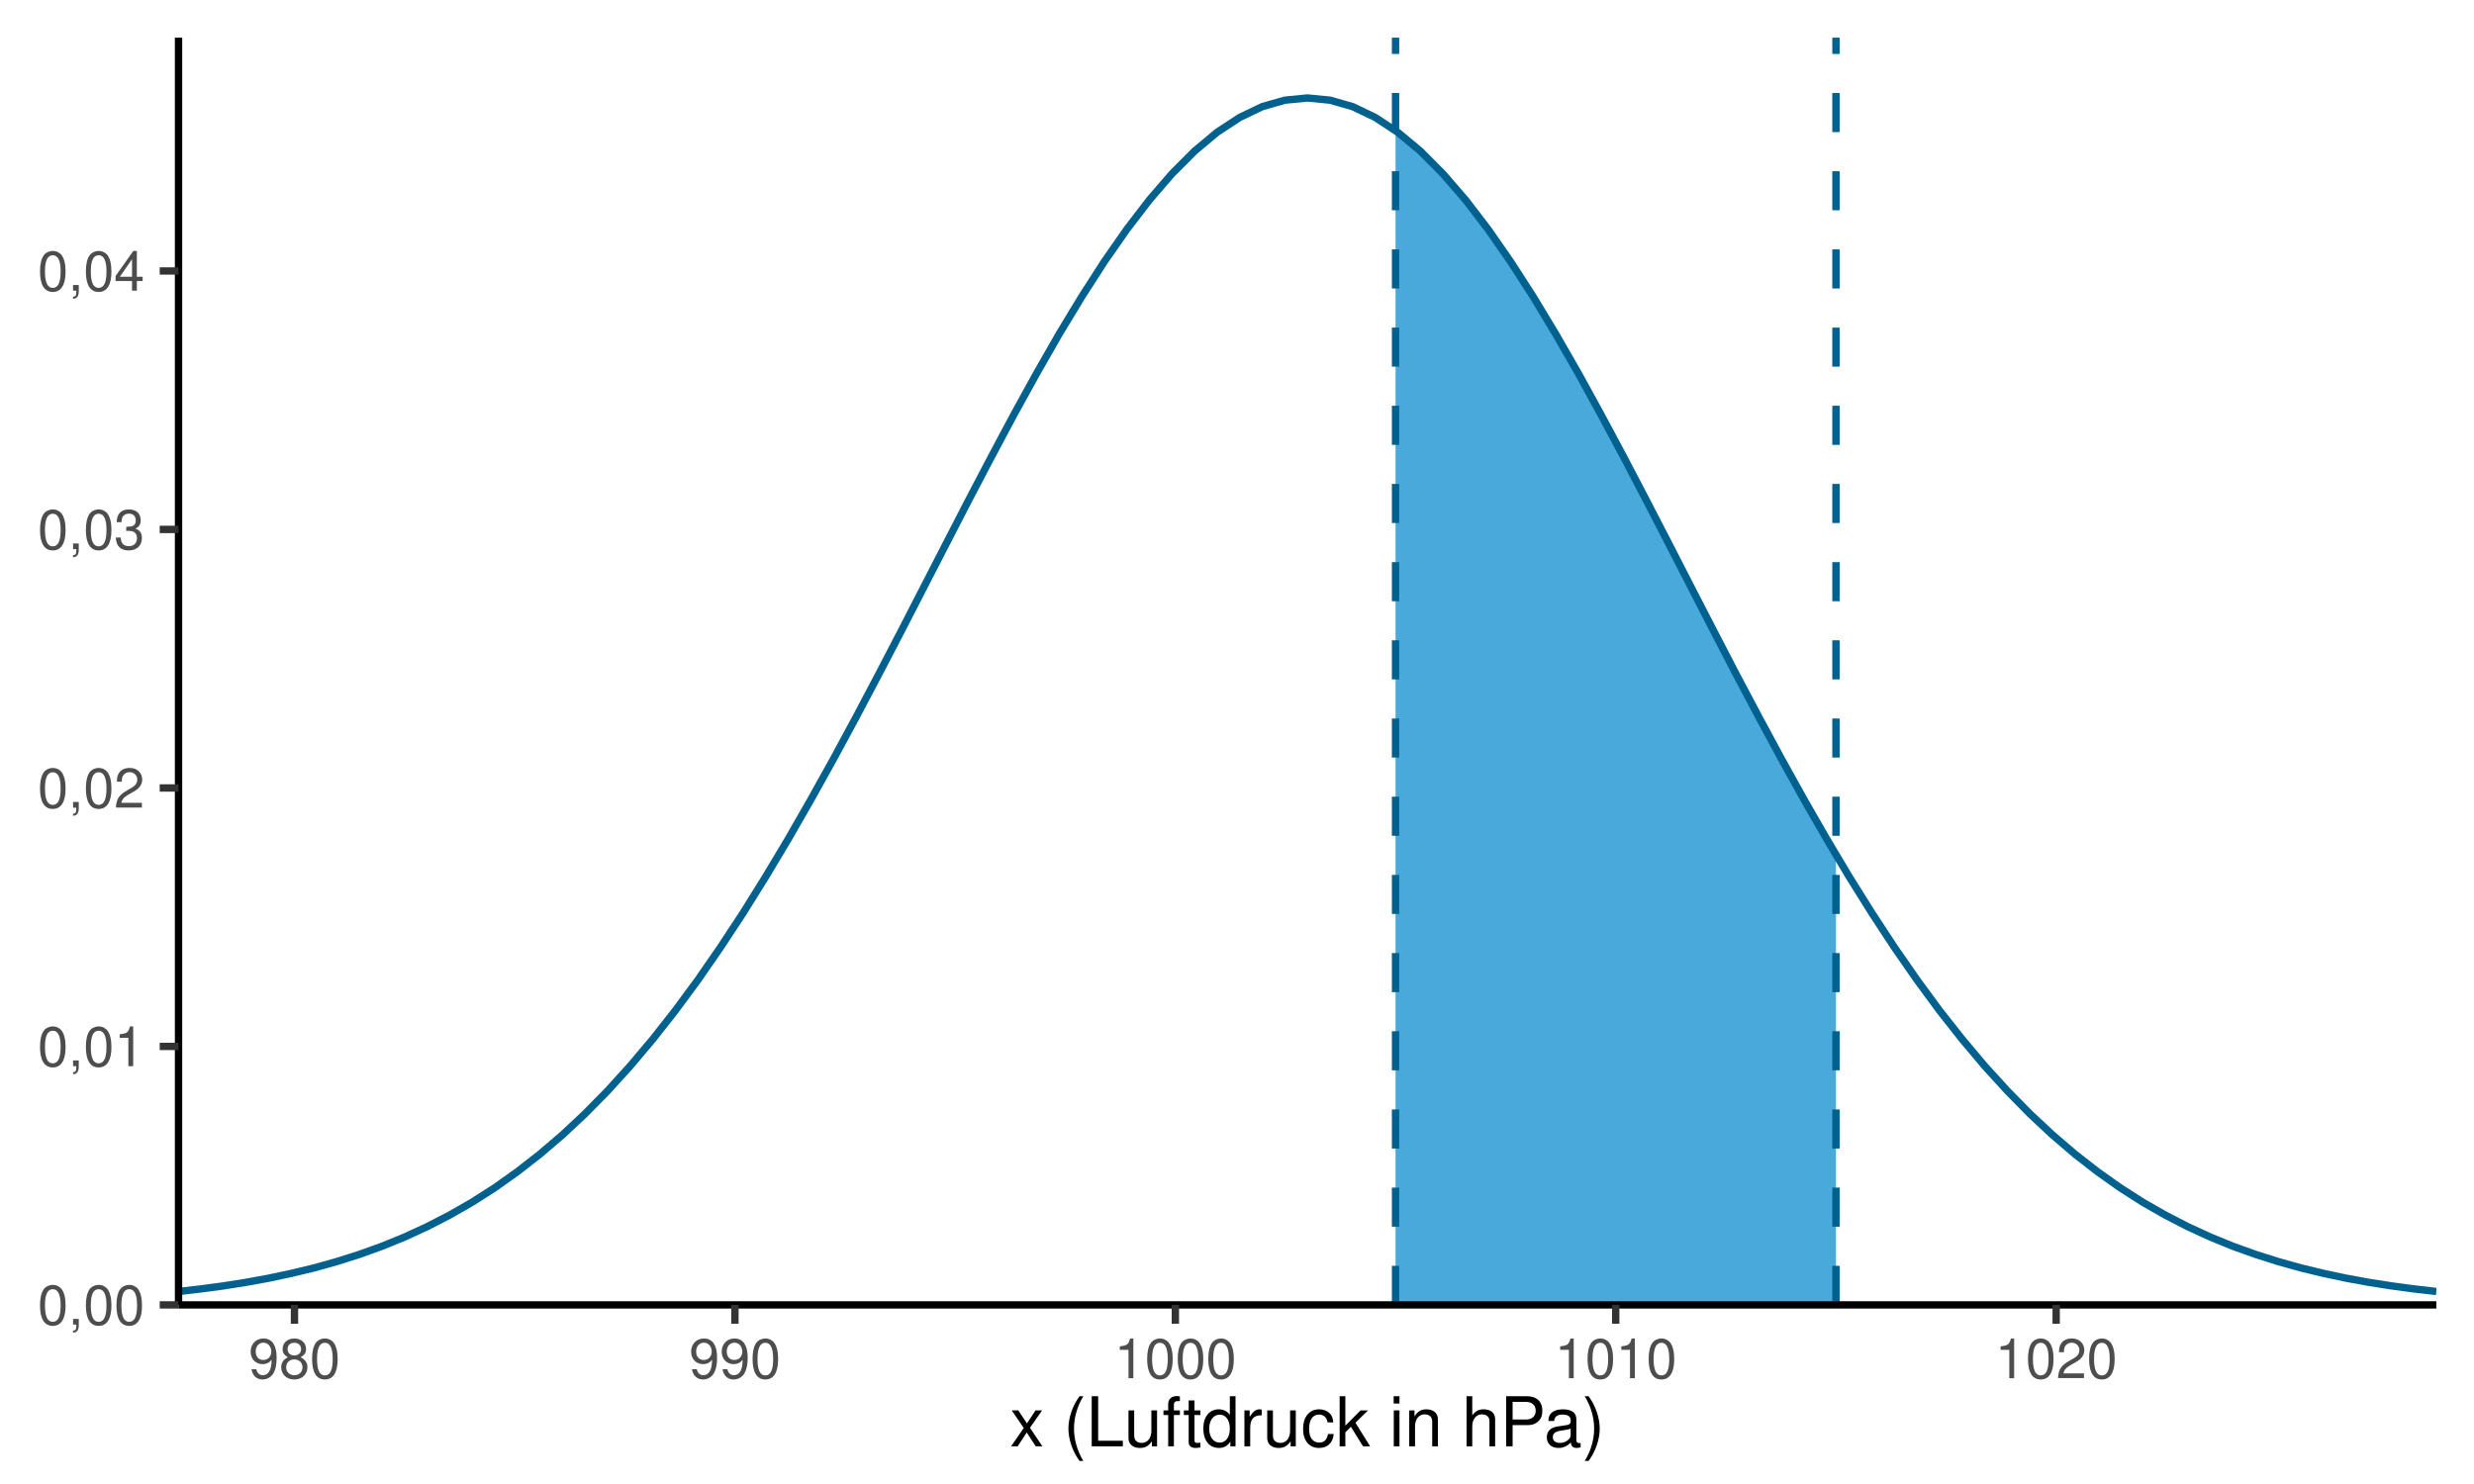
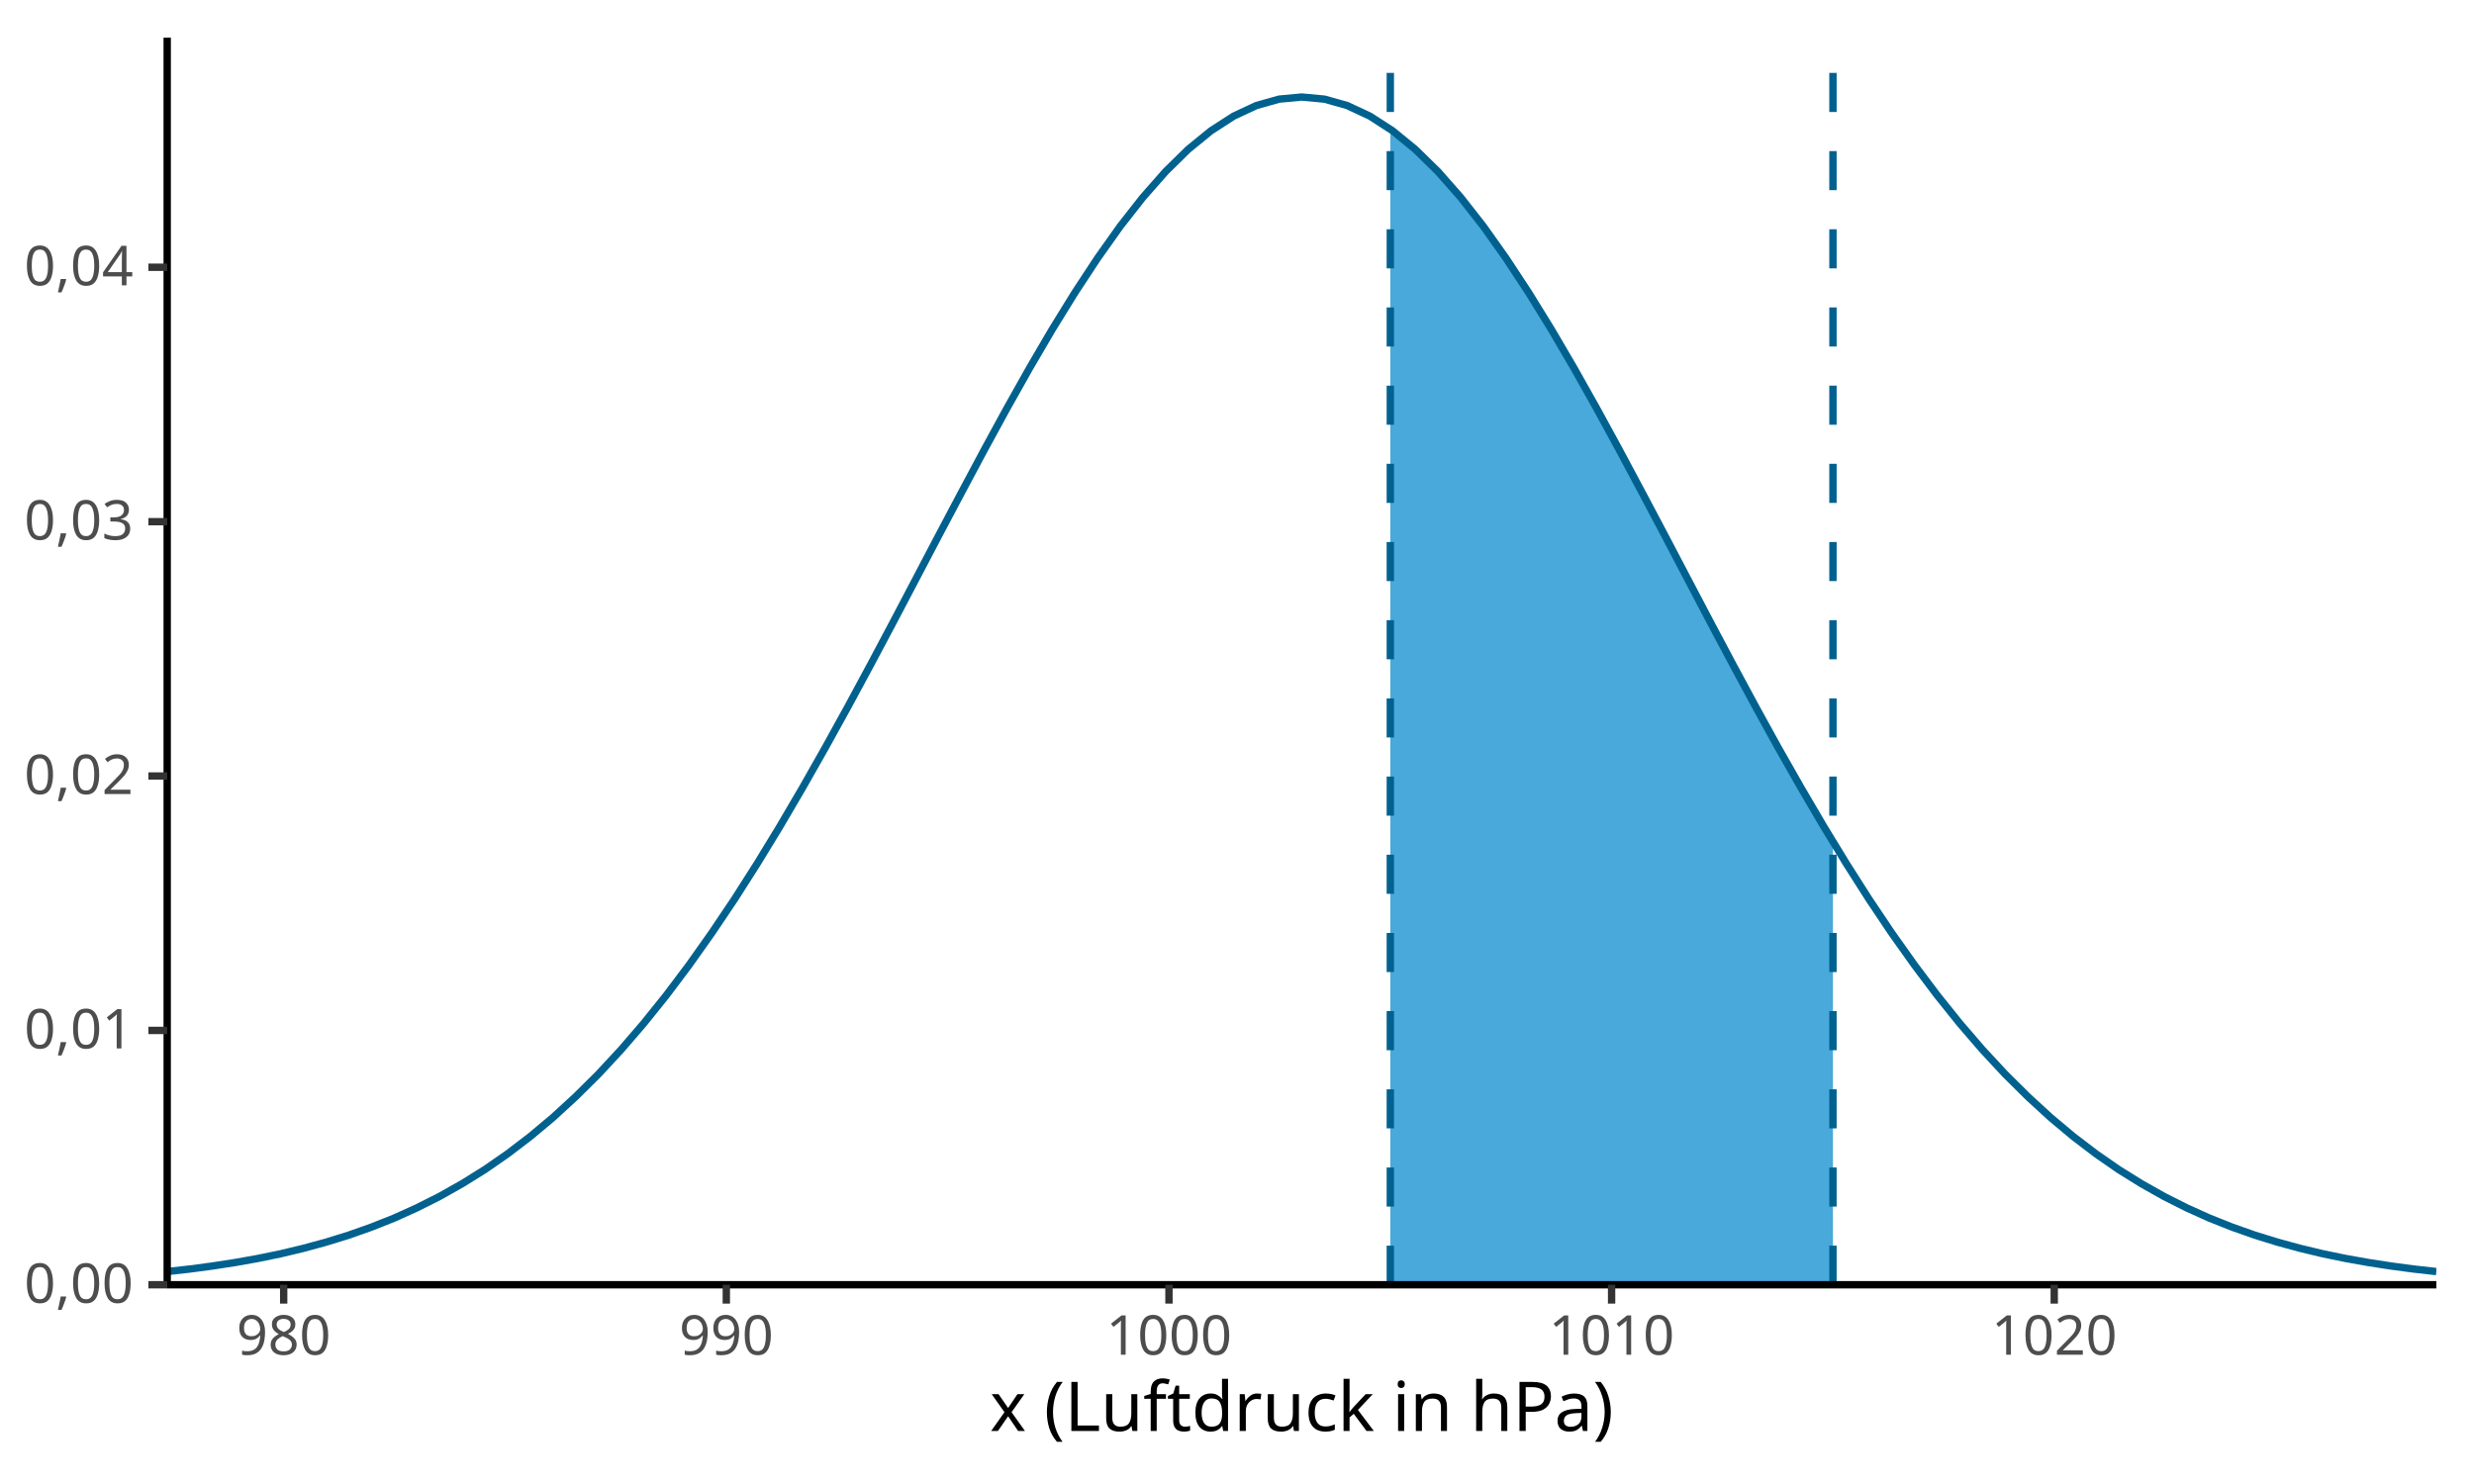
<svg xmlns="http://www.w3.org/2000/svg" class="svglite" width="360.00pt" height="216.00pt" viewBox="0 0 360.00 216.00">
  <defs>
    <style type="text/css">
    .svglite line, .svglite polyline, .svglite polygon, .svglite path, .svglite rect, .svglite circle {
      fill: none;
      stroke: #000000;
      stroke-linecap: round;
      stroke-linejoin: round;
      stroke-miterlimit: 10.00;
    }
  </style>
  </defs>
  <rect width="100%" height="100%" style="stroke: none; fill: #FFFFFF;" />
  <defs>
    <clipPath id="cpMC4wMHwzNjAuMDB8MC4wMHwyMTYuMDA=">
      <rect x="0.00" y="0.00" width="360.00" height="216.00" />
    </clipPath>
  </defs>
  <g clip-path="url(#cpMC4wMHwzNjAuMDB8MC4wMHwyMTYuMDA=)">
    <rect x="0" y="0.00" width="360.00" height="216.00" style="stroke-width: 1.07; stroke: #FFFFFF; fill: #FFFFFF;" />
  </g>
  <defs>
-     <clipPath id="cpMjUuOTh8MzU0LjUyfDUuNDh8MTg5Ljkz">
-       <rect x="25.98" y="5.48" width="328.54" height="184.45" />
+     <clipPath id="cpMjQuMzN8MzU0LjUyfDUuNDh8MTg3LjAw">
+       <rect x="24.33" y="5.48" width="330.19" height="181.52" />
    </clipPath>
  </defs>
-   <g clip-path="url(#cpMjUuOTh8MzU0LjUyfDUuNDh8MTg5Ljkz)">
-     <rect x="25.98" y="5.48" width="328.54" height="184.45" style="stroke-width: 1.07; stroke: none; fill: #FFFFFF;" />
-     <polygon points="203.07,19.01 203.71,19.49 204.35,19.99 204.99,20.51 205.63,21.06 206.27,21.62 206.92,22.21 207.56,22.82 208.20,23.45 208.84,24.10 209.48,24.76 210.12,25.45 210.76,26.16 211.40,26.89 212.04,27.64 212.68,28.40 213.32,29.18 213.96,29.99 214.61,30.81 215.25,31.64 215.89,32.50 216.53,33.37 217.17,34.26 217.81,35.16 218.45,36.08 219.09,37.01 219.73,37.96 220.37,38.93 221.01,39.91 221.66,40.90 222.30,41.91 222.94,42.93 223.58,43.96 224.22,45.01 224.86,46.07 225.50,47.14 226.14,48.22 226.78,49.31 227.42,50.41 228.06,51.53 228.70,52.65 229.35,53.78 229.99,54.93 230.63,56.08 231.27,57.24 231.91,58.40 232.55,59.58 233.19,60.76 233.83,61.95 234.47,63.15 235.11,64.35 235.75,65.55 236.40,66.77 237.04,67.98 237.68,69.20 238.32,70.43 238.96,71.66 239.60,72.89 240.24,74.13 240.88,75.37 241.52,76.61 242.16,77.85 242.80,79.10 243.44,80.34 244.09,81.59 244.73,82.83 245.37,84.08 246.01,85.33 246.65,86.58 247.29,87.82 247.93,89.06 248.57,90.31 249.21,91.55 249.85,92.79 250.49,94.02 251.14,95.26 251.78,96.49 252.42,97.71 253.06,98.94 253.70,100.16 254.34,101.37 254.98,102.58 255.62,103.79 256.26,104.99 256.90,106.19 257.54,107.38 258.18,108.56 258.83,109.74 259.47,110.91 260.11,112.08 260.75,113.24 261.39,114.39 262.03,115.53 262.67,116.67 263.31,117.80 263.95,118.93 264.59,120.04 265.23,121.15 265.88,122.24 266.52,123.33 267.16,124.42 267.16,189.93 266.52,189.93 265.88,189.93 265.23,189.93 264.59,189.93 263.95,189.93 263.31,189.93 262.67,189.93 262.03,189.93 261.39,189.93 260.75,189.93 260.11,189.93 259.47,189.93 258.83,189.93 258.18,189.93 257.54,189.93 256.90,189.93 256.26,189.93 255.62,189.93 254.98,189.93 254.34,189.93 253.70,189.93 253.06,189.93 252.42,189.93 251.78,189.93 251.14,189.93 250.49,189.93 249.85,189.93 249.21,189.93 248.57,189.93 247.93,189.93 247.29,189.93 246.65,189.93 246.01,189.93 245.37,189.93 244.73,189.93 244.09,189.93 243.44,189.93 242.80,189.93 242.16,189.93 241.52,189.93 240.88,189.93 240.24,189.93 239.60,189.93 238.96,189.93 238.32,189.93 237.68,189.93 237.04,189.93 236.40,189.93 235.75,189.93 235.11,189.93 234.47,189.93 233.83,189.93 233.19,189.93 232.55,189.93 231.91,189.93 231.27,189.93 230.63,189.93 229.99,189.93 229.35,189.93 228.70,189.93 228.06,189.93 227.42,189.93 226.78,189.93 226.14,189.93 225.50,189.93 224.86,189.93 224.22,189.93 223.58,189.93 222.94,189.93 222.30,189.93 221.66,189.93 221.01,189.93 220.37,189.93 219.73,189.93 219.09,189.93 218.45,189.93 217.81,189.93 217.17,189.93 216.53,189.93 215.89,189.93 215.25,189.93 214.61,189.93 213.96,189.93 213.32,189.93 212.68,189.93 212.04,189.93 211.40,189.93 210.76,189.93 210.12,189.93 209.48,189.93 208.84,189.93 208.20,189.93 207.56,189.93 206.92,189.93 206.27,189.93 205.63,189.93 204.99,189.93 204.35,189.93 203.71,189.93 203.07,189.93 " style="stroke-width: 0.00; stroke: none; fill: #48A9DA;" />
-     <polyline points="203.07,19.01 203.71,19.49 204.35,19.99 204.99,20.51 205.63,21.06 206.27,21.62 206.92,22.21 207.56,22.82 208.20,23.45 208.84,24.10 209.48,24.76 210.12,25.45 210.76,26.16 211.40,26.89 212.04,27.64 212.68,28.40 213.32,29.18 213.96,29.99 214.61,30.81 215.25,31.64 215.89,32.50 216.53,33.37 217.17,34.26 217.81,35.16 218.45,36.08 219.09,37.01 219.73,37.96 220.37,38.93 221.01,39.91 221.66,40.90 222.30,41.91 222.94,42.93 223.58,43.96 224.22,45.01 224.86,46.07 225.50,47.14 226.14,48.22 226.78,49.31 227.42,50.41 228.06,51.53 228.70,52.65 229.35,53.78 229.99,54.93 230.63,56.08 231.27,57.24 231.91,58.40 232.55,59.58 233.19,60.76 233.83,61.95 234.47,63.15 235.11,64.35 235.75,65.55 236.40,66.77 237.04,67.98 237.68,69.20 238.32,70.43 238.96,71.66 239.60,72.89 240.24,74.13 240.88,75.37 241.52,76.61 242.16,77.85 242.80,79.10 243.44,80.34 244.09,81.59 244.73,82.83 245.37,84.08 246.01,85.33 246.65,86.58 247.29,87.82 247.93,89.06 248.57,90.31 249.21,91.55 249.85,92.79 250.49,94.02 251.14,95.26 251.78,96.49 252.42,97.71 253.06,98.94 253.70,100.16 254.34,101.37 254.98,102.58 255.62,103.79 256.26,104.99 256.90,106.19 257.54,107.38 258.18,108.56 258.83,109.74 259.47,110.91 260.11,112.08 260.75,113.24 261.39,114.39 262.03,115.53 262.67,116.67 263.31,117.80 263.95,118.93 264.59,120.04 265.23,121.15 265.88,122.24 266.52,123.33 267.16,124.42 " style="stroke-width: 1.07; stroke: none;" />
-     <polyline points="267.16,189.93 266.52,189.93 265.88,189.93 265.23,189.93 264.59,189.93 263.95,189.93 263.31,189.93 262.67,189.93 262.03,189.93 261.39,189.93 260.75,189.93 260.11,189.93 259.47,189.93 258.83,189.93 258.18,189.93 257.54,189.93 256.90,189.93 256.26,189.93 255.62,189.93 254.98,189.93 254.34,189.93 253.70,189.93 253.06,189.93 252.42,189.93 251.78,189.93 251.14,189.93 250.49,189.93 249.85,189.93 249.21,189.93 248.57,189.93 247.93,189.93 247.29,189.93 246.65,189.93 246.01,189.93 245.37,189.93 244.73,189.93 244.09,189.93 243.44,189.93 242.80,189.93 242.16,189.93 241.52,189.93 240.88,189.93 240.24,189.93 239.60,189.93 238.96,189.93 238.32,189.93 237.68,189.93 237.04,189.93 236.40,189.93 235.75,189.93 235.11,189.93 234.47,189.93 233.83,189.93 233.19,189.93 232.55,189.93 231.91,189.93 231.27,189.93 230.63,189.93 229.99,189.93 229.35,189.93 228.70,189.93 228.06,189.93 227.42,189.93 226.78,189.93 226.14,189.93 225.50,189.93 224.86,189.93 224.22,189.93 223.58,189.93 222.94,189.93 222.30,189.93 221.66,189.93 221.01,189.93 220.37,189.93 219.73,189.93 219.09,189.93 218.45,189.93 217.81,189.93 217.17,189.93 216.53,189.93 215.89,189.93 215.25,189.93 214.61,189.93 213.96,189.93 213.32,189.93 212.68,189.93 212.04,189.93 211.40,189.93 210.76,189.93 210.12,189.93 209.48,189.93 208.84,189.93 208.20,189.93 207.56,189.93 206.92,189.93 206.27,189.93 205.63,189.93 204.99,189.93 204.35,189.93 203.71,189.93 203.07,189.93 " style="stroke-width: 1.07; stroke: none;" />
-     <polyline points="25.98,187.98 29.27,187.60 32.56,187.16 35.84,186.64 39.13,186.04 42.41,185.34 45.70,184.55 48.98,183.63 52.27,182.59 55.55,181.41 58.84,180.07 62.12,178.56 65.41,176.87 68.69,174.99 71.98,172.89 75.26,170.56 78.55,168.00 81.84,165.19 85.12,162.12 88.41,158.78 91.69,155.17 94.98,151.27 98.26,147.10 101.55,142.64 104.83,137.90 108.12,132.90 111.40,127.64 114.69,122.14 117.97,116.42 121.26,110.51 124.55,104.42 127.83,98.21 131.12,91.89 134.40,85.51 137.69,79.12 140.97,72.76 144.26,66.49 147.54,60.34 150.83,54.37 154.11,48.64 157.40,43.20 160.68,38.10 163.97,33.38 167.26,29.09 170.54,25.29 173.83,21.99 177.11,19.25 180.40,17.09 183.68,15.52 186.97,14.58 190.25,14.26 193.54,14.58 196.82,15.52 200.11,17.09 203.39,19.25 206.68,21.99 209.96,25.29 213.25,29.09 216.54,33.38 219.82,38.10 223.11,43.20 226.39,48.64 229.68,54.37 232.96,60.34 236.25,66.49 239.53,72.76 242.82,79.12 246.10,85.51 249.39,91.89 252.67,98.21 255.96,104.42 259.25,110.51 262.53,116.42 265.82,122.14 269.10,127.64 272.39,132.90 275.67,137.90 278.96,142.64 282.24,147.10 285.53,151.27 288.81,155.17 292.10,158.78 295.38,162.12 298.67,165.19 301.95,168.00 305.24,170.56 308.53,172.89 311.81,174.99 315.10,176.87 318.38,178.56 321.67,180.07 324.95,181.41 328.24,182.59 331.52,183.63 334.81,184.55 338.09,185.34 341.38,186.04 344.66,186.64 347.95,187.16 351.24,187.60 354.52,187.98 " style="stroke-width: 1.07; stroke: #00618F; stroke-linecap: butt;" />
-     <line x1="203.07" y1="189.93" x2="203.07" y2="5.48" style="stroke-width: 1.07; stroke: #00618F; stroke-dasharray: 5.69,5.69; stroke-linecap: butt;" />
-     <line x1="267.16" y1="189.93" x2="267.16" y2="5.48" style="stroke-width: 1.07; stroke: #00618F; stroke-dasharray: 5.69,5.69; stroke-linecap: butt;" />
+   <g clip-path="url(#cpMjQuMzN8MzU0LjUyfDUuNDh8MTg3LjAw)">
+     <rect x="24.33" y="5.48" width="330.19" height="181.52" style="stroke-width: 1.07; stroke: none; fill: #FFFFFF;" />
+     <polygon points="202.31,18.80 202.95,19.27 203.59,19.76 204.24,20.28 204.88,20.81 205.53,21.37 206.17,21.95 206.82,22.54 207.46,23.16 208.10,23.80 208.75,24.46 209.39,25.14 210.04,25.83 210.68,26.55 211.32,27.28 211.97,28.04 212.61,28.81 213.26,29.60 213.90,30.40 214.54,31.23 215.19,32.07 215.83,32.92 216.48,33.80 217.12,34.69 217.76,35.59 218.41,36.51 219.05,37.45 219.70,38.40 220.34,39.36 220.99,40.34 221.63,41.33 222.27,42.33 222.92,43.35 223.56,44.38 224.21,45.42 224.85,46.48 225.49,47.54 226.14,48.61 226.78,49.70 227.43,50.80 228.07,51.90 228.71,53.02 229.36,54.14 230.00,55.27 230.65,56.41 231.29,57.56 231.94,58.72 232.58,59.88 233.22,61.05 233.87,62.23 234.51,63.41 235.16,64.60 235.80,65.79 236.44,66.99 237.09,68.19 237.73,69.40 238.38,70.61 239.02,71.82 239.66,73.04 240.31,74.26 240.95,75.48 241.60,76.70 242.24,77.93 242.88,79.15 243.53,80.38 244.17,81.61 244.82,82.83 245.46,84.06 246.11,85.29 246.75,86.51 247.39,87.74 248.04,88.96 248.68,90.18 249.33,91.40 249.97,92.62 250.61,93.83 251.26,95.04 251.90,96.25 252.55,97.45 253.19,98.65 253.83,99.85 254.48,101.04 255.12,102.23 255.77,103.41 256.41,104.59 257.06,105.76 257.70,106.92 258.34,108.08 258.99,109.24 259.63,110.38 260.28,111.53 260.92,112.66 261.56,113.79 262.21,114.91 262.85,116.02 263.50,117.12 264.14,118.22 264.78,119.31 265.43,120.39 266.07,121.46 266.72,122.53 266.72,187.00 266.07,187.00 265.43,187.00 264.78,187.00 264.14,187.00 263.50,187.00 262.85,187.00 262.21,187.00 261.56,187.00 260.92,187.00 260.28,187.00 259.63,187.00 258.99,187.00 258.34,187.00 257.70,187.00 257.06,187.00 256.41,187.00 255.77,187.00 255.12,187.00 254.48,187.00 253.83,187.00 253.19,187.00 252.55,187.00 251.90,187.00 251.26,187.00 250.61,187.00 249.97,187.00 249.33,187.00 248.68,187.00 248.04,187.00 247.39,187.00 246.75,187.00 246.11,187.00 245.46,187.00 244.82,187.00 244.17,187.00 243.53,187.00 242.88,187.00 242.24,187.00 241.60,187.00 240.95,187.00 240.31,187.00 239.66,187.00 239.02,187.00 238.38,187.00 237.73,187.00 237.09,187.00 236.44,187.00 235.80,187.00 235.16,187.00 234.51,187.00 233.87,187.00 233.22,187.00 232.58,187.00 231.94,187.00 231.29,187.00 230.65,187.00 230.00,187.00 229.36,187.00 228.71,187.00 228.07,187.00 227.43,187.00 226.78,187.00 226.14,187.00 225.49,187.00 224.85,187.00 224.21,187.00 223.56,187.00 222.92,187.00 222.27,187.00 221.63,187.00 220.99,187.00 220.34,187.00 219.70,187.00 219.05,187.00 218.41,187.00 217.76,187.00 217.12,187.00 216.48,187.00 215.83,187.00 215.19,187.00 214.54,187.00 213.90,187.00 213.26,187.00 212.61,187.00 211.97,187.00 211.32,187.00 210.68,187.00 210.04,187.00 209.39,187.00 208.75,187.00 208.10,187.00 207.46,187.00 206.82,187.00 206.17,187.00 205.53,187.00 204.88,187.00 204.24,187.00 203.59,187.00 202.95,187.00 202.31,187.00 " style="stroke-width: 0.00; stroke: none; fill: #48A9DA;" />
+     <polyline points="202.31,18.80 202.95,19.27 203.59,19.76 204.24,20.28 204.88,20.81 205.53,21.37 206.17,21.95 206.82,22.54 207.46,23.16 208.10,23.80 208.75,24.46 209.39,25.14 210.04,25.83 210.68,26.55 211.32,27.28 211.97,28.04 212.61,28.81 213.26,29.60 213.90,30.40 214.54,31.23 215.19,32.07 215.83,32.92 216.48,33.80 217.12,34.69 217.76,35.59 218.41,36.51 219.05,37.45 219.70,38.40 220.34,39.36 220.99,40.34 221.63,41.33 222.27,42.33 222.92,43.35 223.56,44.38 224.21,45.42 224.85,46.48 225.49,47.54 226.14,48.61 226.78,49.70 227.43,50.80 228.07,51.90 228.71,53.02 229.36,54.14 230.00,55.27 230.65,56.41 231.29,57.56 231.94,58.72 232.58,59.88 233.22,61.05 233.87,62.23 234.51,63.41 235.16,64.60 235.80,65.79 236.44,66.99 237.09,68.19 237.73,69.40 238.38,70.61 239.02,71.82 239.66,73.04 240.31,74.26 240.95,75.48 241.60,76.70 242.24,77.93 242.88,79.15 243.53,80.38 244.17,81.61 244.82,82.83 245.46,84.06 246.11,85.29 246.75,86.51 247.39,87.74 248.04,88.96 248.68,90.18 249.33,91.40 249.97,92.62 250.61,93.83 251.26,95.04 251.90,96.25 252.55,97.45 253.19,98.65 253.83,99.85 254.48,101.04 255.12,102.23 255.77,103.41 256.41,104.59 257.06,105.76 257.70,106.92 258.34,108.08 258.99,109.24 259.63,110.38 260.28,111.53 260.92,112.66 261.56,113.79 262.21,114.91 262.85,116.02 263.50,117.12 264.14,118.22 264.78,119.31 265.43,120.39 266.07,121.46 266.72,122.53 " style="stroke-width: 1.07; stroke: none;" />
+     <polyline points="266.72,187.00 266.07,187.00 265.43,187.00 264.78,187.00 264.14,187.00 263.50,187.00 262.85,187.00 262.21,187.00 261.56,187.00 260.92,187.00 260.28,187.00 259.63,187.00 258.99,187.00 258.34,187.00 257.70,187.00 257.06,187.00 256.41,187.00 255.77,187.00 255.12,187.00 254.48,187.00 253.83,187.00 253.19,187.00 252.55,187.00 251.90,187.00 251.26,187.00 250.61,187.00 249.97,187.00 249.33,187.00 248.68,187.00 248.04,187.00 247.39,187.00 246.75,187.00 246.11,187.00 245.46,187.00 244.82,187.00 244.17,187.00 243.53,187.00 242.88,187.00 242.24,187.00 241.60,187.00 240.95,187.00 240.31,187.00 239.66,187.00 239.02,187.00 238.38,187.00 237.73,187.00 237.09,187.00 236.44,187.00 235.80,187.00 235.16,187.00 234.51,187.00 233.87,187.00 233.22,187.00 232.58,187.00 231.94,187.00 231.29,187.00 230.65,187.00 230.00,187.00 229.36,187.00 228.71,187.00 228.07,187.00 227.43,187.00 226.78,187.00 226.14,187.00 225.49,187.00 224.85,187.00 224.21,187.00 223.56,187.00 222.92,187.00 222.27,187.00 221.63,187.00 220.99,187.00 220.34,187.00 219.70,187.00 219.05,187.00 218.41,187.00 217.76,187.00 217.12,187.00 216.48,187.00 215.83,187.00 215.19,187.00 214.54,187.00 213.90,187.00 213.26,187.00 212.61,187.00 211.97,187.00 211.32,187.00 210.68,187.00 210.04,187.00 209.39,187.00 208.75,187.00 208.10,187.00 207.46,187.00 206.82,187.00 206.17,187.00 205.53,187.00 204.88,187.00 204.24,187.00 203.59,187.00 202.95,187.00 202.31,187.00 " style="stroke-width: 1.07; stroke: none;" />
+     <polyline points="24.33,185.08 27.63,184.71 30.93,184.27 34.23,183.76 37.54,183.17 40.84,182.49 44.14,181.70 47.44,180.80 50.74,179.78 54.05,178.61 57.35,177.30 60.65,175.81 63.95,174.15 67.25,172.29 70.56,170.23 73.86,167.94 77.16,165.42 80.46,162.66 83.76,159.63 87.07,156.35 90.37,152.79 93.67,148.96 96.97,144.85 100.27,140.46 103.57,135.80 106.88,130.88 110.18,125.70 113.48,120.29 116.78,114.66 120.08,108.84 123.39,102.85 126.69,96.73 129.99,90.52 133.29,84.24 136.59,77.95 139.90,71.70 143.20,65.52 146.50,59.47 149.80,53.60 153.10,47.96 156.41,42.60 159.71,37.58 163.01,32.93 166.31,28.72 169.61,24.97 172.91,21.73 176.22,19.03 179.52,16.90 182.82,15.36 186.12,14.43 189.42,14.12 192.73,14.43 196.03,15.36 199.33,16.90 202.63,19.03 205.93,21.73 209.24,24.97 212.54,28.72 215.84,32.93 219.14,37.58 222.44,42.60 225.75,47.96 229.05,53.60 232.35,59.47 235.65,65.52 238.95,71.70 242.26,77.95 245.56,84.24 248.86,90.52 252.16,96.73 255.46,102.85 258.76,108.84 262.07,114.66 265.37,120.29 268.67,125.70 271.97,130.88 275.27,135.80 278.58,140.46 281.88,144.85 285.18,148.96 288.48,152.79 291.78,156.35 295.09,159.63 298.39,162.66 301.69,165.42 304.99,167.94 308.29,170.23 311.60,172.29 314.90,174.15 318.20,175.81 321.50,177.30 324.80,178.61 328.11,179.78 331.41,180.80 334.71,181.70 338.01,182.49 341.31,183.17 344.61,183.76 347.92,184.27 351.22,184.71 354.52,185.08 " style="stroke-width: 1.07; stroke: #00618F; stroke-linecap: butt;" />
+     <line x1="202.31" y1="187.00" x2="202.31" y2="5.48" style="stroke-width: 1.07; stroke: #00618F; stroke-dasharray: 5.69,5.69; stroke-linecap: butt;" />
+     <line x1="266.72" y1="187.00" x2="266.72" y2="5.48" style="stroke-width: 1.07; stroke: #00618F; stroke-dasharray: 5.69,5.69; stroke-linecap: butt;" />
  </g>
  <g clip-path="url(#cpMC4wMHwzNjAuMDB8MC4wMHwyMTYuMDA=)">
-     <polyline points="25.98,189.93 25.98,5.48 " style="stroke-width: 1.07; stroke-linecap: butt;" />
-     <text x="21.05" y="192.80" text-anchor="end" style="font-size: 8.00px; fill: #4D4D4D; font-family: Helvetica;" textLength="15.57px" lengthAdjust="spacingAndGlyphs">0,00</text>
-     <text x="21.05" y="155.18" text-anchor="end" style="font-size: 8.00px; fill: #4D4D4D; font-family: Helvetica;" textLength="15.57px" lengthAdjust="spacingAndGlyphs">0,01</text>
-     <text x="21.05" y="117.56" text-anchor="end" style="font-size: 8.00px; fill: #4D4D4D; font-family: Helvetica;" textLength="15.57px" lengthAdjust="spacingAndGlyphs">0,02</text>
-     <text x="21.05" y="79.93" text-anchor="end" style="font-size: 8.00px; fill: #4D4D4D; font-family: Helvetica;" textLength="15.57px" lengthAdjust="spacingAndGlyphs">0,03</text>
-     <text x="21.05" y="42.31" text-anchor="end" style="font-size: 8.00px; fill: #4D4D4D; font-family: Helvetica;" textLength="15.57px" lengthAdjust="spacingAndGlyphs">0,04</text>
-     <polyline points="23.24,189.93 25.98,189.93 " style="stroke-width: 1.07; stroke: #333333; stroke-linecap: butt;" />
-     <polyline points="23.24,152.31 25.98,152.31 " style="stroke-width: 1.07; stroke: #333333; stroke-linecap: butt;" />
-     <polyline points="23.24,114.69 25.98,114.69 " style="stroke-width: 1.07; stroke: #333333; stroke-linecap: butt;" />
-     <polyline points="23.24,77.06 25.98,77.06 " style="stroke-width: 1.07; stroke: #333333; stroke-linecap: butt;" />
-     <polyline points="23.24,39.44 25.98,39.44 " style="stroke-width: 1.07; stroke: #333333; stroke-linecap: butt;" />
-     <polyline points="25.98,189.93 354.52,189.93 " style="stroke-width: 1.07; stroke-linecap: butt;" />
-     <polyline points="42.85,192.67 42.85,189.93 " style="stroke-width: 1.07; stroke: #333333; stroke-linecap: butt;" />
-     <polyline points="106.94,192.67 106.94,189.93 " style="stroke-width: 1.07; stroke: #333333; stroke-linecap: butt;" />
-     <polyline points="171.03,192.67 171.03,189.93 " style="stroke-width: 1.07; stroke: #333333; stroke-linecap: butt;" />
-     <polyline points="235.11,192.67 235.11,189.93 " style="stroke-width: 1.07; stroke: #333333; stroke-linecap: butt;" />
-     <polyline points="299.20,192.67 299.20,189.93 " style="stroke-width: 1.07; stroke: #333333; stroke-linecap: butt;" />
-     <text x="42.85" y="200.60" text-anchor="middle" style="font-size: 8.00px; fill: #4D4D4D; font-family: Helvetica;" textLength="13.35px" lengthAdjust="spacingAndGlyphs">980</text>
-     <text x="106.94" y="200.60" text-anchor="middle" style="font-size: 8.00px; fill: #4D4D4D; font-family: Helvetica;" textLength="13.35px" lengthAdjust="spacingAndGlyphs">990</text>
-     <text x="171.03" y="200.60" text-anchor="middle" style="font-size: 8.00px; fill: #4D4D4D; font-family: Helvetica;" textLength="17.80px" lengthAdjust="spacingAndGlyphs">1000</text>
-     <text x="235.11" y="200.60" text-anchor="middle" style="font-size: 8.00px; fill: #4D4D4D; font-family: Helvetica;" textLength="17.80px" lengthAdjust="spacingAndGlyphs">1010</text>
-     <text x="299.20" y="200.60" text-anchor="middle" style="font-size: 8.00px; fill: #4D4D4D; font-family: Helvetica;" textLength="17.80px" lengthAdjust="spacingAndGlyphs">1020</text>
-     <text x="190.25" y="210.52" text-anchor="middle" style="font-size: 10.00px; font-family: Helvetica;" textLength="86.69px" lengthAdjust="spacingAndGlyphs">x (Luftdruck in hPa)</text>
+     <polyline points="24.33,187.00 24.33,5.48 " style="stroke-width: 1.07; stroke-linecap: butt;" />
+     <text x="19.40" y="189.63" text-anchor="end" style="font-size: 8.00px; fill: #4D4D4D; font-family: Source Sans Pro;" textLength="13.92px" lengthAdjust="spacingAndGlyphs">0,00</text>
+     <text x="19.40" y="152.60" text-anchor="end" style="font-size: 8.00px; fill: #4D4D4D; font-family: Source Sans Pro;" textLength="13.92px" lengthAdjust="spacingAndGlyphs">0,01</text>
+     <text x="19.40" y="115.58" text-anchor="end" style="font-size: 8.00px; fill: #4D4D4D; font-family: Source Sans Pro;" textLength="13.92px" lengthAdjust="spacingAndGlyphs">0,02</text>
+     <text x="19.40" y="78.55" text-anchor="end" style="font-size: 8.00px; fill: #4D4D4D; font-family: Source Sans Pro;" textLength="13.92px" lengthAdjust="spacingAndGlyphs">0,03</text>
+     <text x="19.40" y="41.53" text-anchor="end" style="font-size: 8.00px; fill: #4D4D4D; font-family: Source Sans Pro;" textLength="13.92px" lengthAdjust="spacingAndGlyphs">0,04</text>
+     <polyline points="21.59,187.00 24.33,187.00 " style="stroke-width: 1.07; stroke: #333333; stroke-linecap: butt;" />
+     <polyline points="21.59,149.98 24.33,149.98 " style="stroke-width: 1.07; stroke: #333333; stroke-linecap: butt;" />
+     <polyline points="21.59,112.95 24.33,112.95 " style="stroke-width: 1.07; stroke: #333333; stroke-linecap: butt;" />
+     <polyline points="21.59,75.93 24.33,75.93 " style="stroke-width: 1.07; stroke: #333333; stroke-linecap: butt;" />
+     <polyline points="21.59,38.90 24.33,38.90 " style="stroke-width: 1.07; stroke: #333333; stroke-linecap: butt;" />
+     <polyline points="24.33,187.00 354.52,187.00 " style="stroke-width: 1.07; stroke-linecap: butt;" />
+     <polyline points="41.28,189.74 41.28,187.00 " style="stroke-width: 1.07; stroke: #333333; stroke-linecap: butt;" />
+     <polyline points="105.69,189.74 105.69,187.00 " style="stroke-width: 1.07; stroke: #333333; stroke-linecap: butt;" />
+     <polyline points="170.10,189.74 170.10,187.00 " style="stroke-width: 1.07; stroke: #333333; stroke-linecap: butt;" />
+     <polyline points="234.51,189.74 234.51,187.00 " style="stroke-width: 1.07; stroke: #333333; stroke-linecap: butt;" />
+     <polyline points="298.92,189.74 298.92,187.00 " style="stroke-width: 1.07; stroke: #333333; stroke-linecap: butt;" />
+     <text x="41.28" y="197.18" text-anchor="middle" style="font-size: 8.00px; fill: #4D4D4D; font-family: Source Sans Pro;" textLength="11.92px" lengthAdjust="spacingAndGlyphs">980</text>
+     <text x="105.69" y="197.18" text-anchor="middle" style="font-size: 8.00px; fill: #4D4D4D; font-family: Source Sans Pro;" textLength="11.92px" lengthAdjust="spacingAndGlyphs">990</text>
+     <text x="170.10" y="197.18" text-anchor="middle" style="font-size: 8.00px; fill: #4D4D4D; font-family: Source Sans Pro;" textLength="15.90px" lengthAdjust="spacingAndGlyphs">1000</text>
+     <text x="234.51" y="197.18" text-anchor="middle" style="font-size: 8.00px; fill: #4D4D4D; font-family: Source Sans Pro;" textLength="15.90px" lengthAdjust="spacingAndGlyphs">1010</text>
+     <text x="298.92" y="197.18" text-anchor="middle" style="font-size: 8.00px; fill: #4D4D4D; font-family: Source Sans Pro;" textLength="15.90px" lengthAdjust="spacingAndGlyphs">1020</text>
+     <text x="189.42" y="208.28" text-anchor="middle" style="font-size: 10.00px; font-family: Source Sans Pro;" textLength="81.19px" lengthAdjust="spacingAndGlyphs">x (Luftdruck in hPa)</text>
  </g>
</svg>
